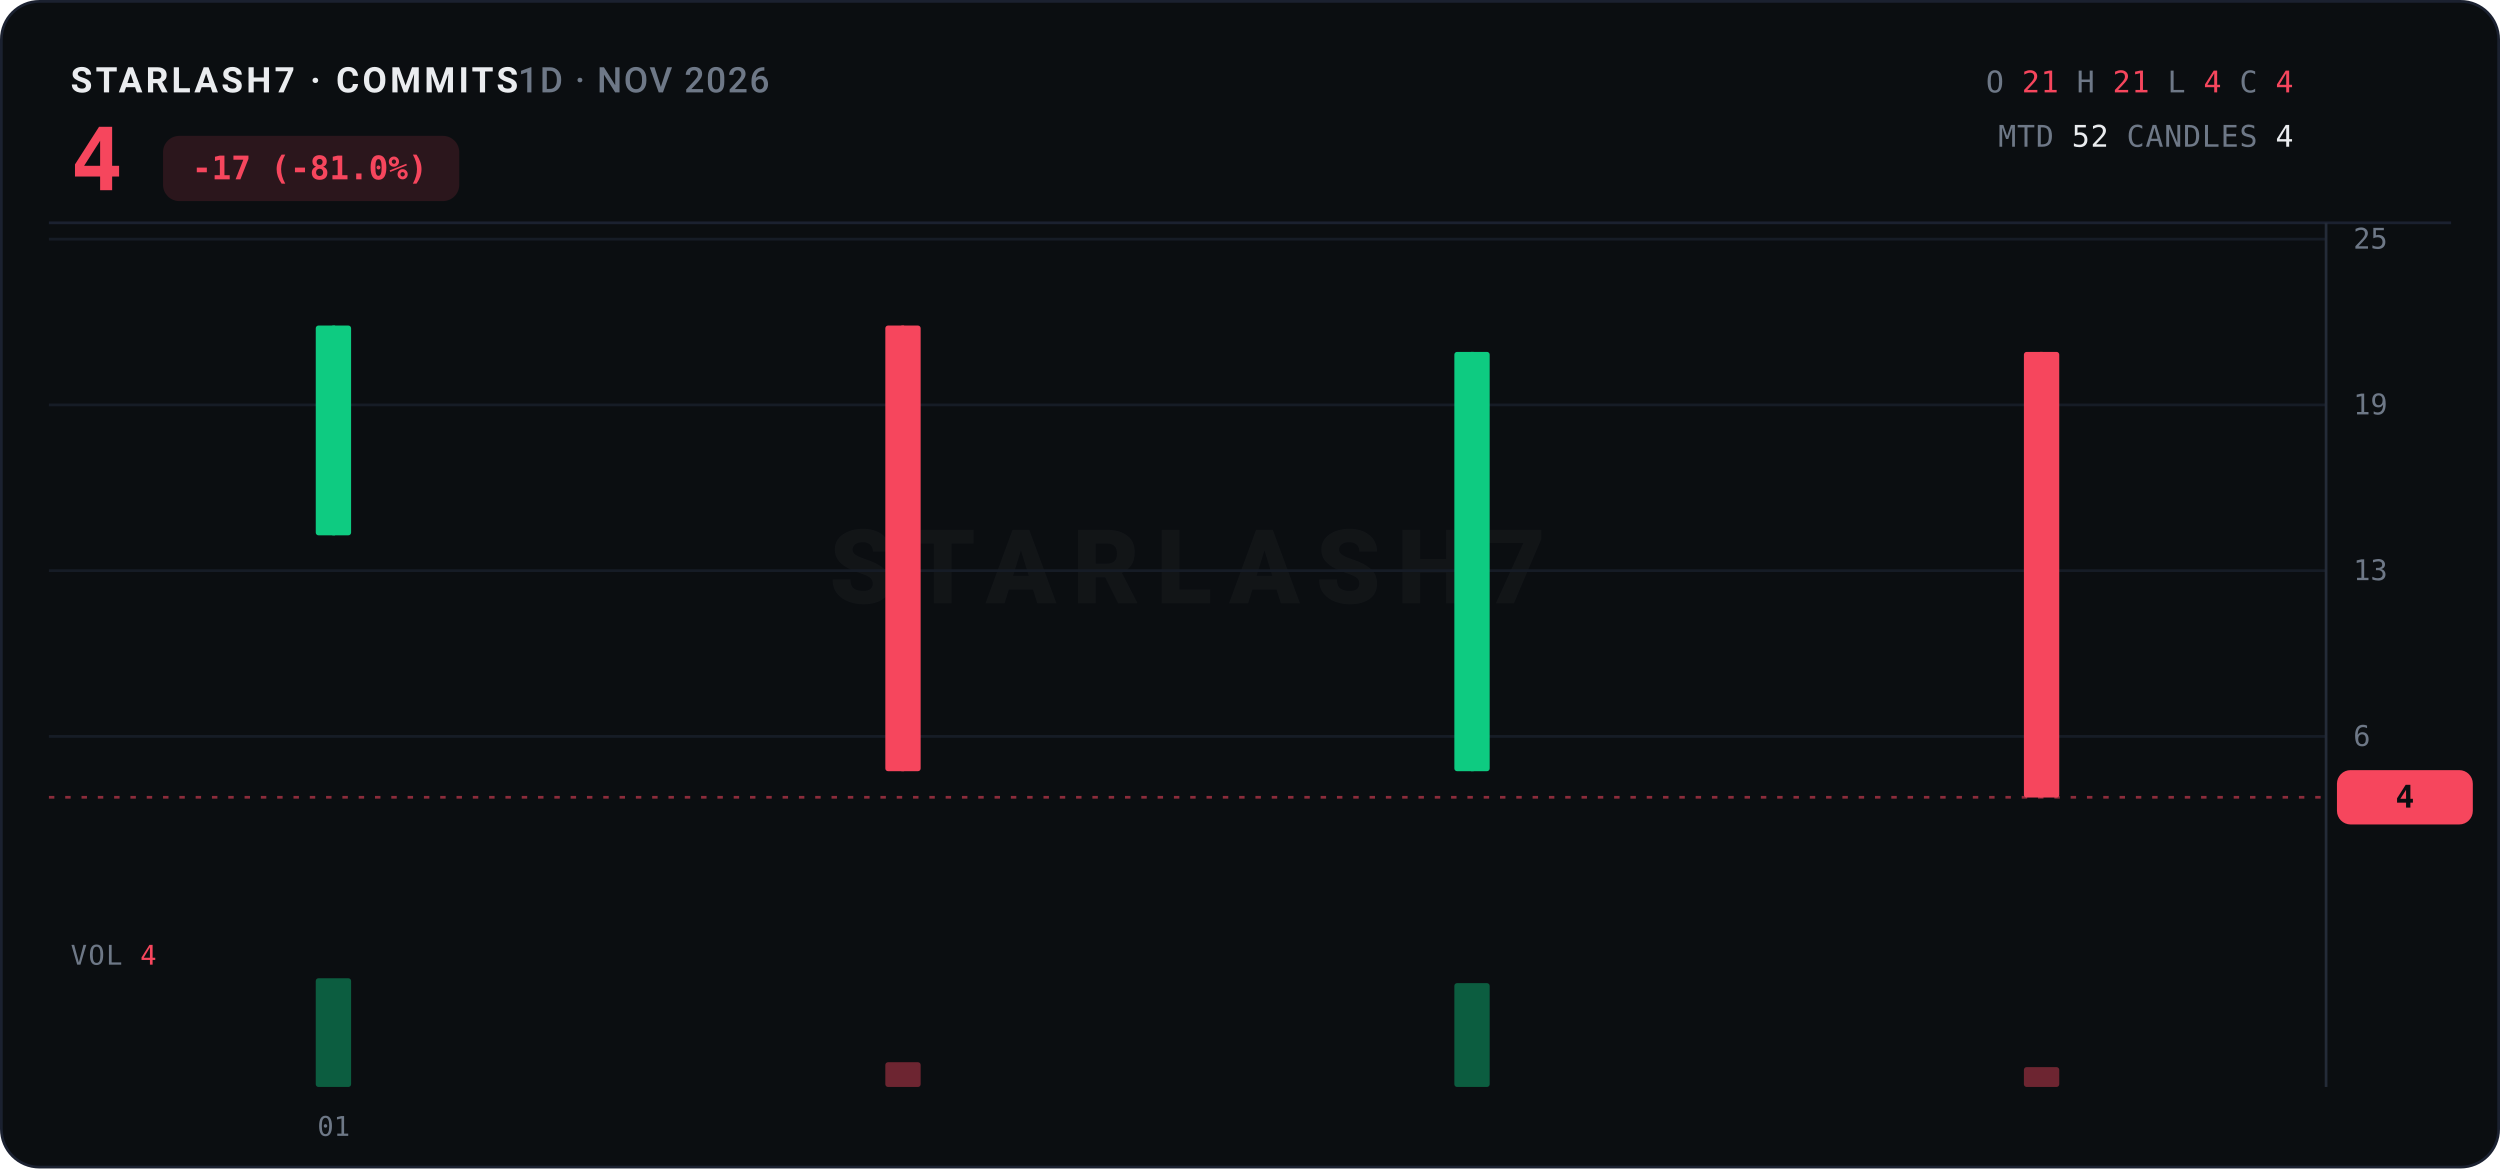
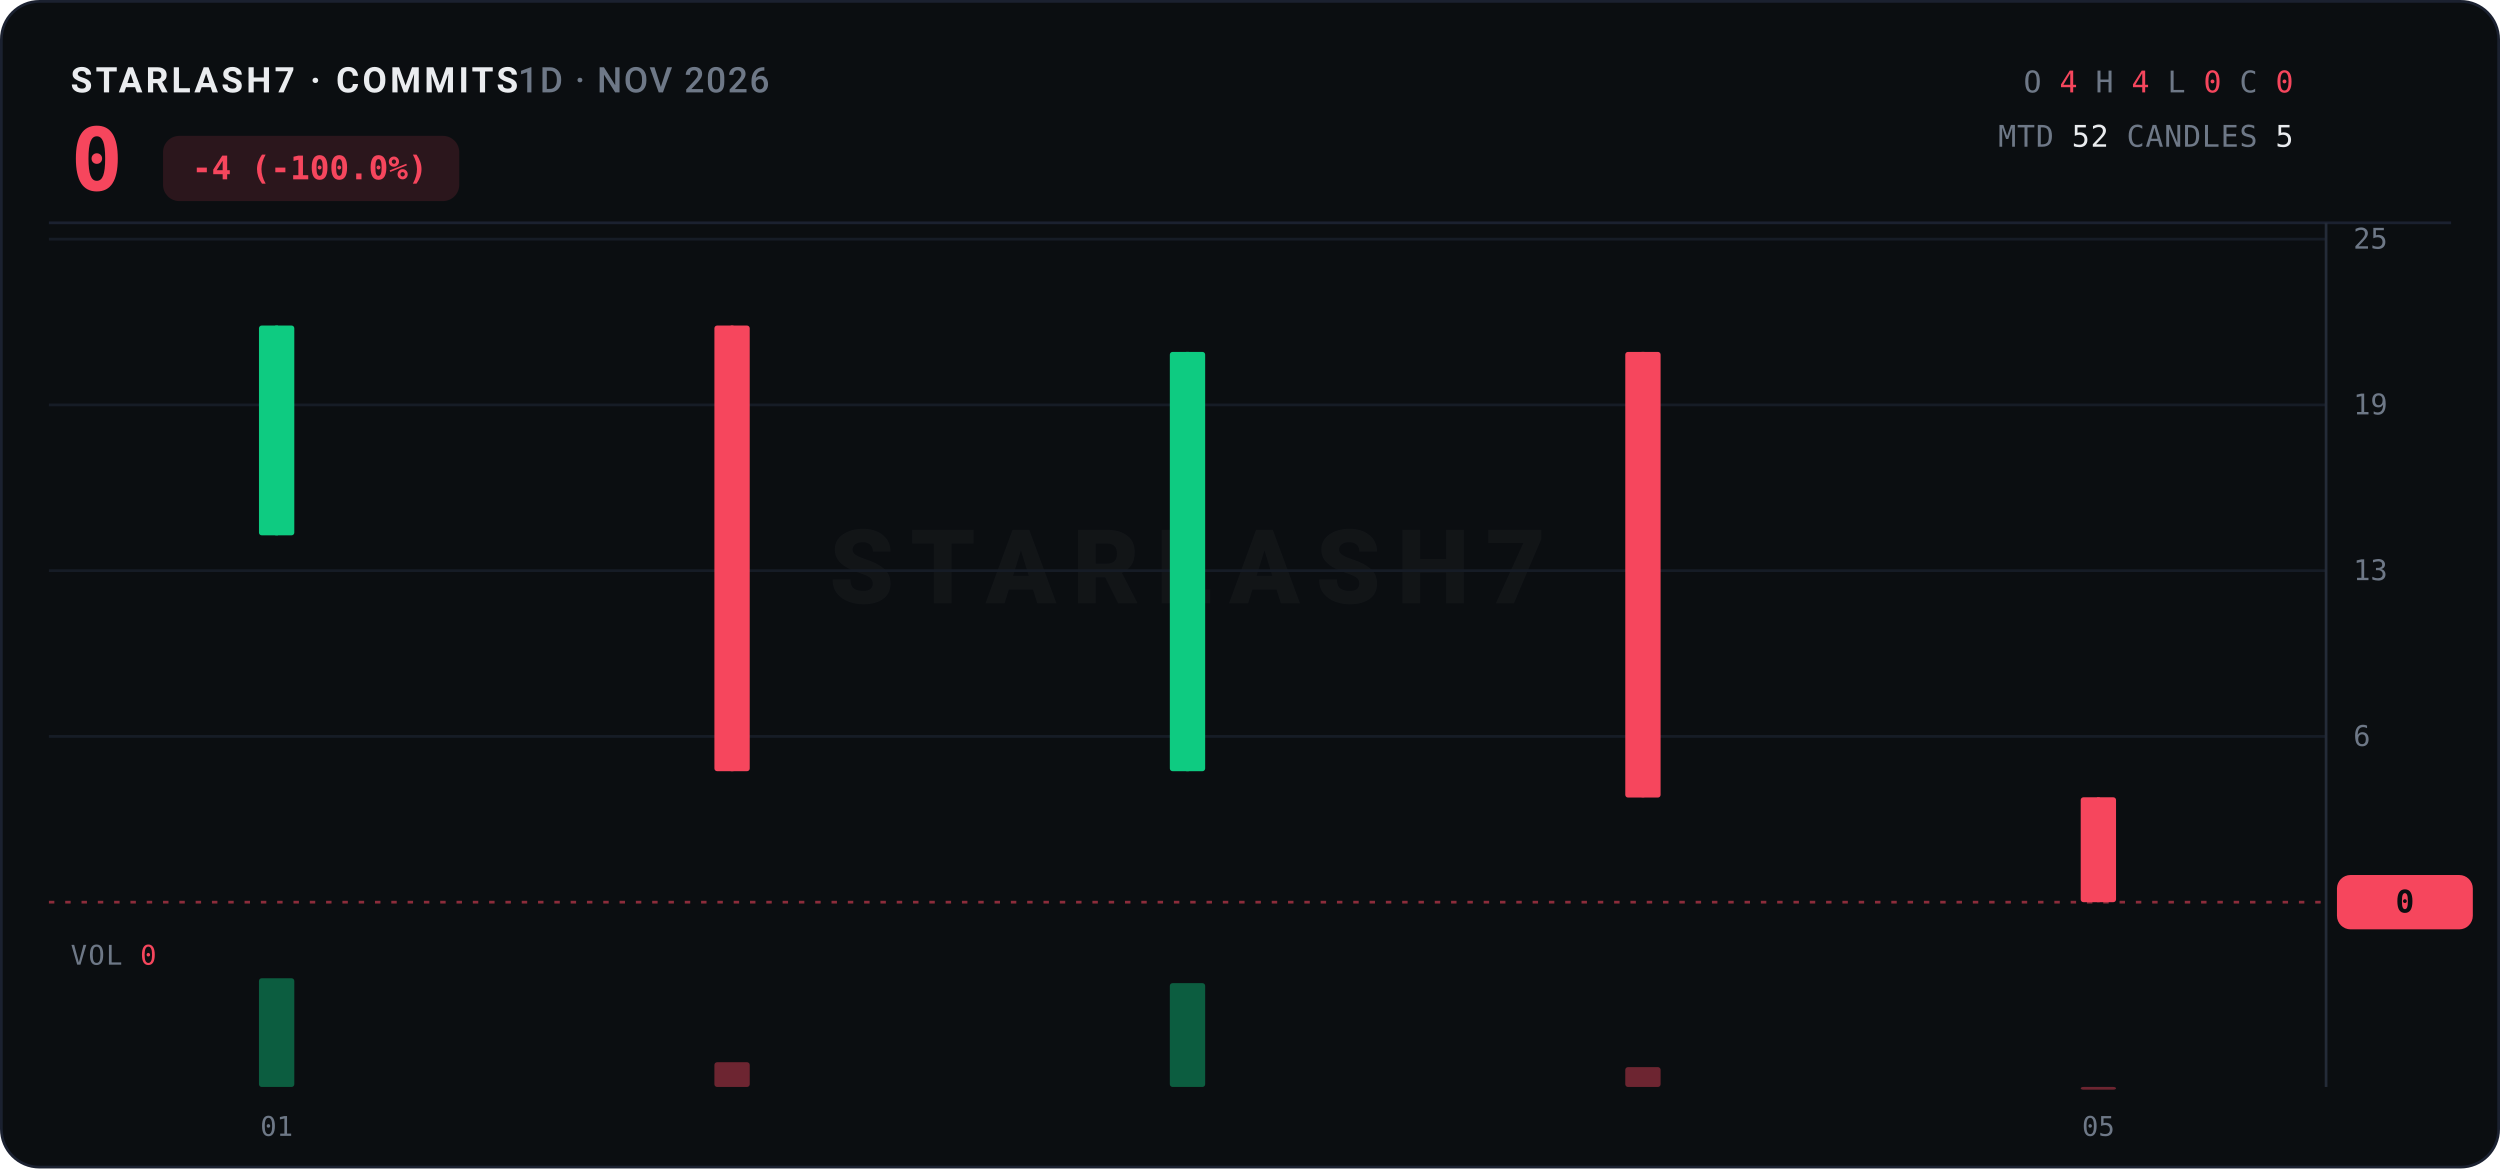
<svg xmlns="http://www.w3.org/2000/svg" width="920" height="430" viewBox="0 0 920 430">
  <rect x="0.5" y="0.5" width="919" height="429" rx="14" fill="#0B0E11" stroke="#1B2130" />
  <text x="26" y="34" font-family="ui-sans-serif,system-ui,-apple-system,'Segoe UI',Roboto,sans-serif" font-size="13" font-weight="700" letter-spacing="1.2" fill="#EAECEF">STARLASH7 · COMMITS<tspan fill="#6E7887" font-weight="500" letter-spacing="0.6">  1D · NOV 2026</tspan>
  </text>
-   <text x="26" y="70" font-family="ui-monospace,'SF Mono',SFMono-Regular,Menlo,Consolas,monospace" font-size="32" font-weight="800" fill="#F6465D" letter-spacing="-0.5">4</text>
+   <text x="26" y="70" font-family="ui-monospace,'SF Mono',SFMono-Regular,Menlo,Consolas,monospace" font-size="32" font-weight="800" fill="#F6465D" letter-spacing="-0.5">0</text>
  <rect x="60" y="50" width="109" height="24" rx="6" fill="#F6465D" opacity="0.14" />
-   <text x="114" y="66" text-anchor="middle" font-family="ui-monospace,'SF Mono',SFMono-Regular,Menlo,Consolas,monospace" font-size="12" font-weight="700" fill="#F6465D">-17 (-81.0%)</text>
+   <text x="114" y="66" text-anchor="middle" font-family="ui-monospace,'SF Mono',SFMono-Regular,Menlo,Consolas,monospace" font-size="12" font-weight="700" fill="#F6465D">-4 (-100.0%)</text>
  <text x="844" y="34" text-anchor="end" font-family="ui-monospace,'SF Mono',SFMono-Regular,Menlo,Consolas,monospace" font-size="11" letter-spacing="0.3">
    <tspan fill="#6E7887">O</tspan>
-     <tspan fill="#F6465D">21</tspan>
+     <tspan fill="#F6465D">4</tspan>
    <tspan fill="#6E7887">H</tspan>
-     <tspan fill="#F6465D">21</tspan>
+     <tspan fill="#F6465D">4</tspan>
    <tspan fill="#6E7887">L</tspan>
-     <tspan fill="#F6465D">4</tspan>
+     <tspan fill="#F6465D">0</tspan>
    <tspan fill="#6E7887">C</tspan>
-     <tspan fill="#F6465D">4</tspan>
+     <tspan fill="#F6465D">0</tspan>
  </text>
  <text x="844" y="54" text-anchor="end" font-family="ui-monospace,'SF Mono',SFMono-Regular,Menlo,Consolas,monospace" font-size="11" letter-spacing="0.3">
    <tspan fill="#6E7887">MTD</tspan>
    <tspan fill="#EAECEF">52</tspan>
    <tspan fill="#6E7887">CANDLES</tspan>
-     <tspan fill="#EAECEF">4</tspan>
+     <tspan fill="#EAECEF">5</tspan>
  </text>
  <line x1="18" y1="82" x2="902" y2="82" stroke="#1B2130" stroke-width="1" />
  <text x="437.0" y="222.0" text-anchor="middle" font-family="ui-sans-serif,system-ui,-apple-system,'Segoe UI',Roboto,sans-serif" font-size="38" font-weight="800" letter-spacing="6" fill="#EAECEF" opacity="0.035">STARLASH7</text>
  <line x1="18" y1="271.0" x2="856" y2="271.0" stroke="#161C26" stroke-width="1" />
  <text x="866" y="274.5" font-family="ui-monospace,'SF Mono',SFMono-Regular,Menlo,Consolas,monospace" font-size="10.5" fill="#6E7887">6</text>
  <line x1="18" y1="210.0" x2="856" y2="210.0" stroke="#161C26" stroke-width="1" />
  <text x="866" y="213.5" font-family="ui-monospace,'SF Mono',SFMono-Regular,Menlo,Consolas,monospace" font-size="10.5" fill="#6E7887">13</text>
  <line x1="18" y1="149.0" x2="856" y2="149.0" stroke="#161C26" stroke-width="1" />
  <text x="866" y="152.5" font-family="ui-monospace,'SF Mono',SFMono-Regular,Menlo,Consolas,monospace" font-size="10.5" fill="#6E7887">19</text>
  <line x1="18" y1="88.0" x2="856" y2="88.0" stroke="#161C26" stroke-width="1" />
  <text x="866" y="91.5" font-family="ui-monospace,'SF Mono',SFMono-Regular,Menlo,Consolas,monospace" font-size="10.5" fill="#6E7887">25</text>
  <line x1="856" y1="82" x2="856" y2="400" stroke="#242B38" stroke-width="1" />
-   <line x1="18" y1="293.4" x2="856" y2="293.4" stroke="#F6465D" stroke-width="1" stroke-dasharray="2 4" opacity="0.55" />
-   <rect x="860" y="283.4" width="50" height="20" rx="5" fill="#F6465D" />
-   <text x="885.0" y="297.2" text-anchor="middle" font-family="ui-monospace,'SF Mono',SFMono-Regular,Menlo,Consolas,monospace" font-size="11.5" font-weight="800" fill="#0B0E11">4</text>
-   <line x1="122.8" y1="119.8" x2="122.8" y2="197.0" stroke="#0ECB81" stroke-width="1" />
-   <rect x="116.2" y="119.8" width="13.0" height="77.2" rx="1" fill="#0ECB81" />
-   <line x1="332.2" y1="119.8" x2="332.2" y2="283.8" stroke="#F6465D" stroke-width="1" />
-   <rect x="325.8" y="119.8" width="13.0" height="164.0" rx="1" fill="#F6465D" />
-   <line x1="541.8" y1="129.5" x2="541.8" y2="283.8" stroke="#0ECB81" stroke-width="1" />
-   <rect x="535.2" y="129.5" width="13.0" height="154.3" rx="1" fill="#0ECB81" />
-   <line x1="751.2" y1="129.5" x2="751.2" y2="293.4" stroke="#F6465D" stroke-width="1" />
-   <rect x="744.8" y="129.5" width="13.0" height="164.0" rx="1" fill="#F6465D" />
-   <text x="26" y="355" font-family="ui-monospace,'SF Mono',SFMono-Regular,Menlo,Consolas,monospace" font-size="10" letter-spacing="0.5" fill="#6E7887">VOL <tspan fill="#F6465D">4</tspan>
+   <line x1="18" y1="332.0" x2="856" y2="332.0" stroke="#F6465D" stroke-width="1" stroke-dasharray="2 4" opacity="0.55" />
+   <rect x="860" y="322.0" width="50" height="20" rx="5" fill="#F6465D" />
+   <text x="885.0" y="335.8" text-anchor="middle" font-family="ui-monospace,'SF Mono',SFMono-Regular,Menlo,Consolas,monospace" font-size="11.5" font-weight="800" fill="#0B0E11">0</text>
+   <line x1="101.8" y1="119.8" x2="101.8" y2="197.0" stroke="#0ECB81" stroke-width="1" />
+   <rect x="95.3" y="119.8" width="13.0" height="77.2" rx="1" fill="#0ECB81" />
+   <line x1="269.4" y1="119.8" x2="269.4" y2="283.8" stroke="#F6465D" stroke-width="1" />
+   <rect x="262.9" y="119.8" width="13.0" height="164.0" rx="1" fill="#F6465D" />
+   <line x1="437.0" y1="129.5" x2="437.0" y2="283.8" stroke="#0ECB81" stroke-width="1" />
+   <rect x="430.5" y="129.5" width="13.0" height="154.3" rx="1" fill="#0ECB81" />
+   <line x1="604.6" y1="129.5" x2="604.6" y2="293.4" stroke="#F6465D" stroke-width="1" />
+   <rect x="598.1" y="129.5" width="13.0" height="164.0" rx="1" fill="#F6465D" />
+   <line x1="772.2" y1="293.4" x2="772.2" y2="332.0" stroke="#F6465D" stroke-width="1" />
+   <rect x="765.7" y="293.4" width="13.0" height="38.6" rx="1" fill="#F6465D" />
+   <text x="26" y="355" font-family="ui-monospace,'SF Mono',SFMono-Regular,Menlo,Consolas,monospace" font-size="10" letter-spacing="0.5" fill="#6E7887">VOL <tspan fill="#F6465D">0</tspan>
  </text>
-   <rect x="116.2" y="360.0" width="13.0" height="40.0" rx="1" fill="#0ECB81" opacity="0.42" />
-   <rect x="325.8" y="390.9" width="13.0" height="9.1" rx="1" fill="#F6465D" opacity="0.42" />
-   <rect x="535.2" y="361.8" width="13.0" height="38.2" rx="1" fill="#0ECB81" opacity="0.42" />
-   <rect x="744.8" y="392.7" width="13.0" height="7.3" rx="1" fill="#F6465D" opacity="0.42" />
-   <text x="122.8" y="418" text-anchor="middle" font-family="ui-monospace,'SF Mono',SFMono-Regular,Menlo,Consolas,monospace" font-size="10" fill="#6E7887">01</text>
+   <rect x="95.3" y="360.0" width="13.0" height="40.0" rx="1" fill="#0ECB81" opacity="0.42" />
+   <rect x="262.9" y="390.9" width="13.0" height="9.1" rx="1" fill="#F6465D" opacity="0.42" />
+   <rect x="430.5" y="361.8" width="13.0" height="38.2" rx="1" fill="#0ECB81" opacity="0.42" />
+   <rect x="598.1" y="392.7" width="13.0" height="7.3" rx="1" fill="#F6465D" opacity="0.42" />
+   <rect x="765.7" y="400.0" width="13.0" height="1.0" rx="1" fill="#F6465D" opacity="0.42" />
+   <text x="101.8" y="418" text-anchor="middle" font-family="ui-monospace,'SF Mono',SFMono-Regular,Menlo,Consolas,monospace" font-size="10" fill="#6E7887">01</text>
+   <text x="772.2" y="418" text-anchor="middle" font-family="ui-monospace,'SF Mono',SFMono-Regular,Menlo,Consolas,monospace" font-size="10" fill="#6E7887">05</text>
</svg>
